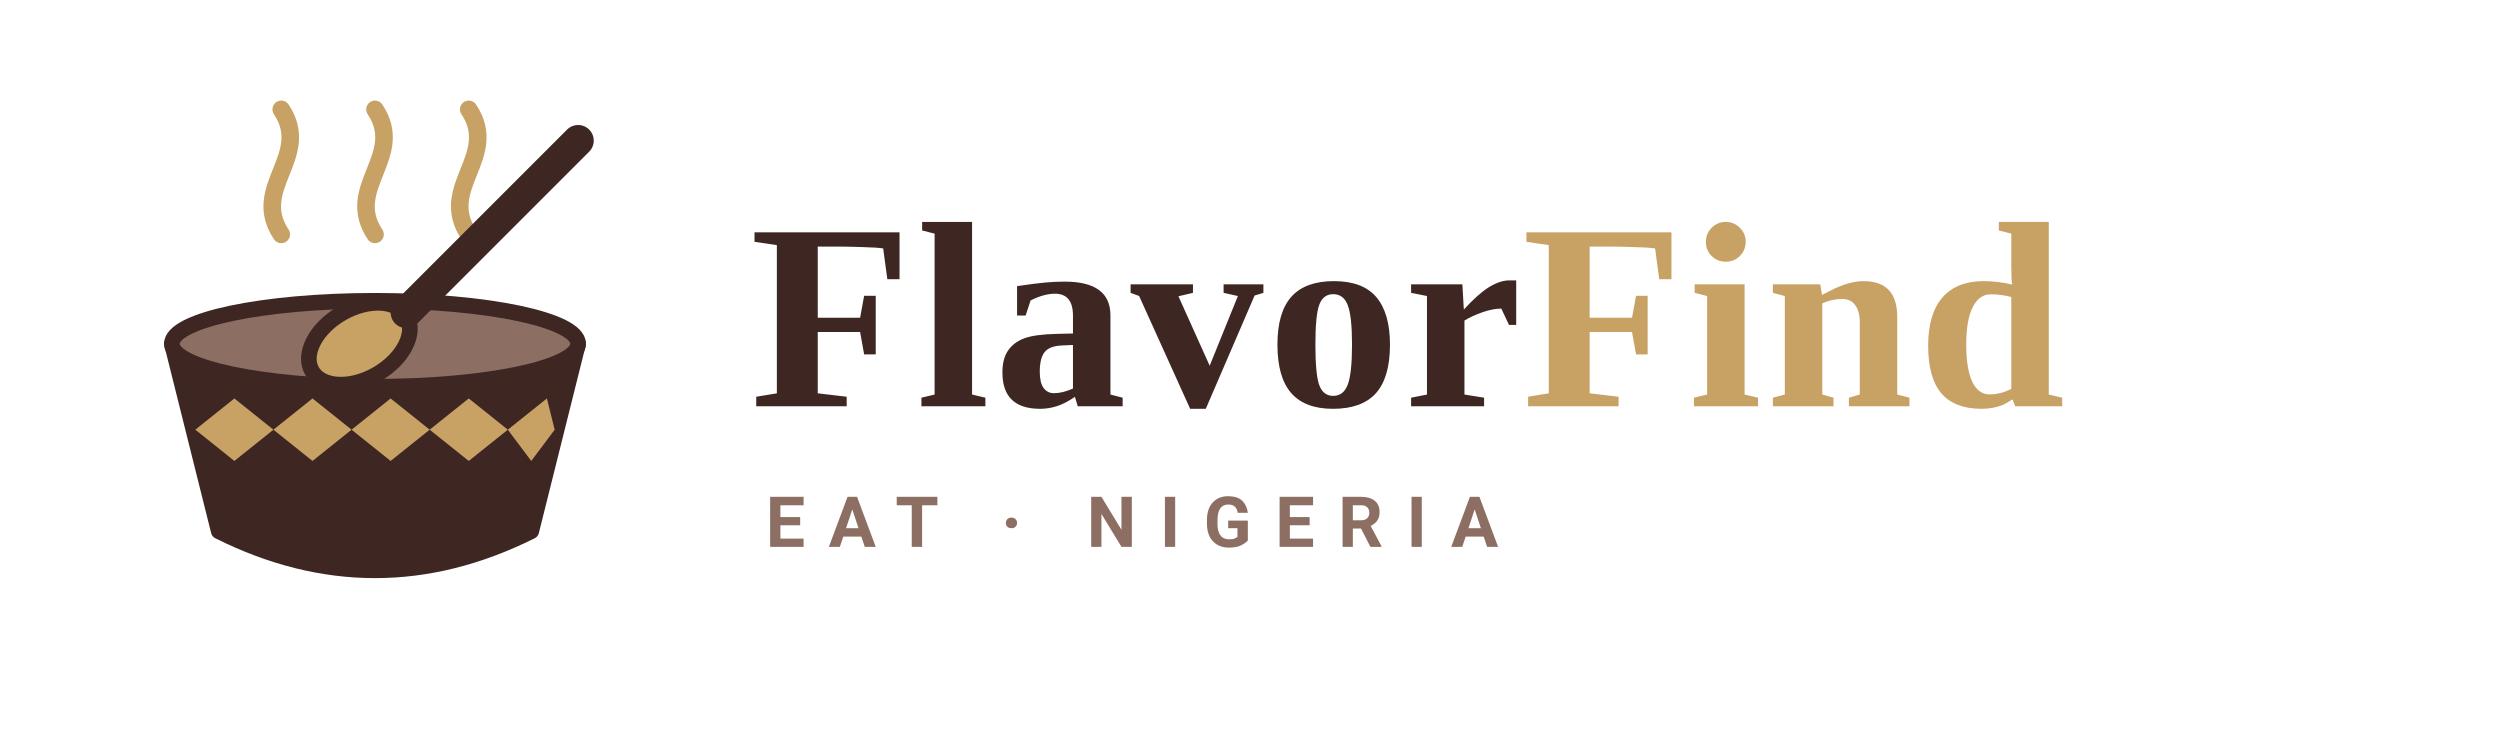
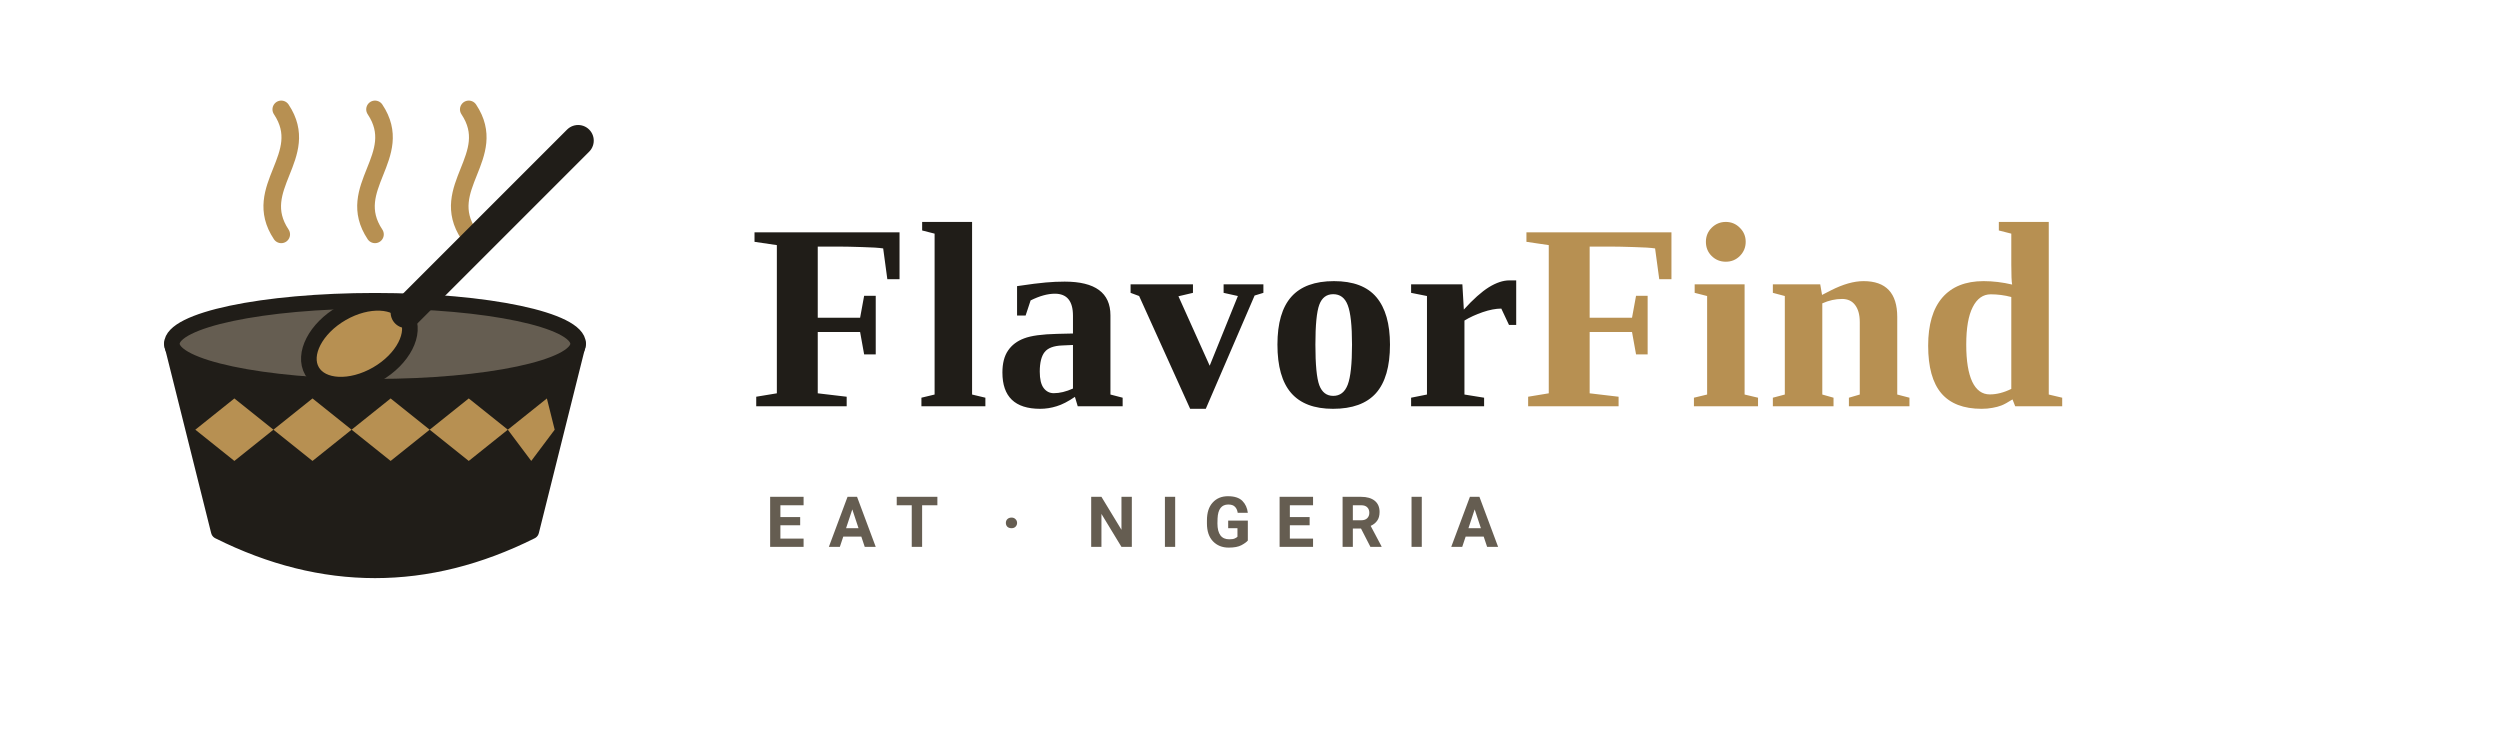
<svg xmlns="http://www.w3.org/2000/svg" viewBox="0 0 320 96" role="img" aria-label="FlavorFind logo">
  <g transform="translate(8,8)">
-     <g fill="none" stroke="#C8A165" stroke-width="2.25" stroke-linecap="round">
+     <g fill="none" stroke="#B79052" stroke-width="2.25" stroke-linecap="round">
      <path d="M28 22 C 24 16, 32 12, 28 6" />
      <path d="M40 22 C 36 16, 44 12, 40 6" />
      <path d="M52 22 C 48 16, 56 12, 52 6" />
    </g>
-     <path d="M14 36 H 66 L 60 60 Q 40 70, 20 60 Z" fill="#3E2723" stroke="#3E2723" stroke-width="2" stroke-linejoin="round" />
-     <ellipse cx="40" cy="36" rx="26" ry="5.5" fill="#8D6E63" stroke="#3E2723" stroke-width="2" />
-     <g fill="#C8A165">
+     <path d="M14 36 H 66 L 60 60 Q 40 70, 20 60 Z" fill="#201D18" stroke="#201D18" stroke-width="2" stroke-linejoin="round" />
+     <ellipse cx="40" cy="36" rx="26" ry="5.5" fill="#655D51" stroke="#201D18" stroke-width="2" />
+     <g fill="#B79052">
      <path d="M17 47 L 22 43 L 27 47 L 22 51 Z" />
      <path d="M27 47 L 32 43 L 37 47 L 32 51 Z" />
      <path d="M37 47 L 42 43 L 47 47 L 42 51 Z" />
      <path d="M47 47 L 52 43 L 57 47 L 52 51 Z" />
      <path d="M57 47 L 62 43 L 63 47 L 60 51 Z" />
    </g>
    <g>
-       <ellipse cx="38" cy="36" rx="7" ry="4.5" fill="#C8A165" stroke="#3E2723" stroke-width="2" transform="rotate(-30 38 36)" />
-       <line x1="44" y1="32" x2="66" y2="10" stroke="#3E2723" stroke-width="4" stroke-linecap="round" />
+       <ellipse cx="38" cy="36" rx="7" ry="4.5" fill="#B79052" stroke="#201D18" stroke-width="2" transform="rotate(-30 38 36)" />
+       <line x1="44" y1="32" x2="66" y2="10" stroke="#201D18" stroke-width="4" stroke-linecap="round" />
    </g>
  </g>
  <g transform="translate(96,0)">
-     <text x="0" y="52" font-family="Georgia, 'Cambria', 'Times New Roman', serif" font-size="34" font-weight="700" letter-spacing="0.5" fill="#3E2723">Flavor<tspan fill="#C8A165">Find</tspan>
+     <text x="0" y="52" font-family="Georgia, 'Cambria', 'Times New Roman', serif" font-size="34" font-weight="700" letter-spacing="0.5" fill="#201D18">Flavor<tspan fill="#B79052">Find</tspan>
    </text>
-     <text x="2" y="70" font-family="ui-sans-serif, system-ui, -apple-system, 'Segoe UI', Roboto, sans-serif" font-size="9" font-weight="600" letter-spacing="3" fill="#8D6E63">EAT · NIGERIA</text>
+     <text x="2" y="70" font-family="ui-sans-serif, system-ui, -apple-system, 'Segoe UI', Roboto, sans-serif" font-size="9" font-weight="600" letter-spacing="3" fill="#655D51">EAT · NIGERIA</text>
  </g>
</svg>
